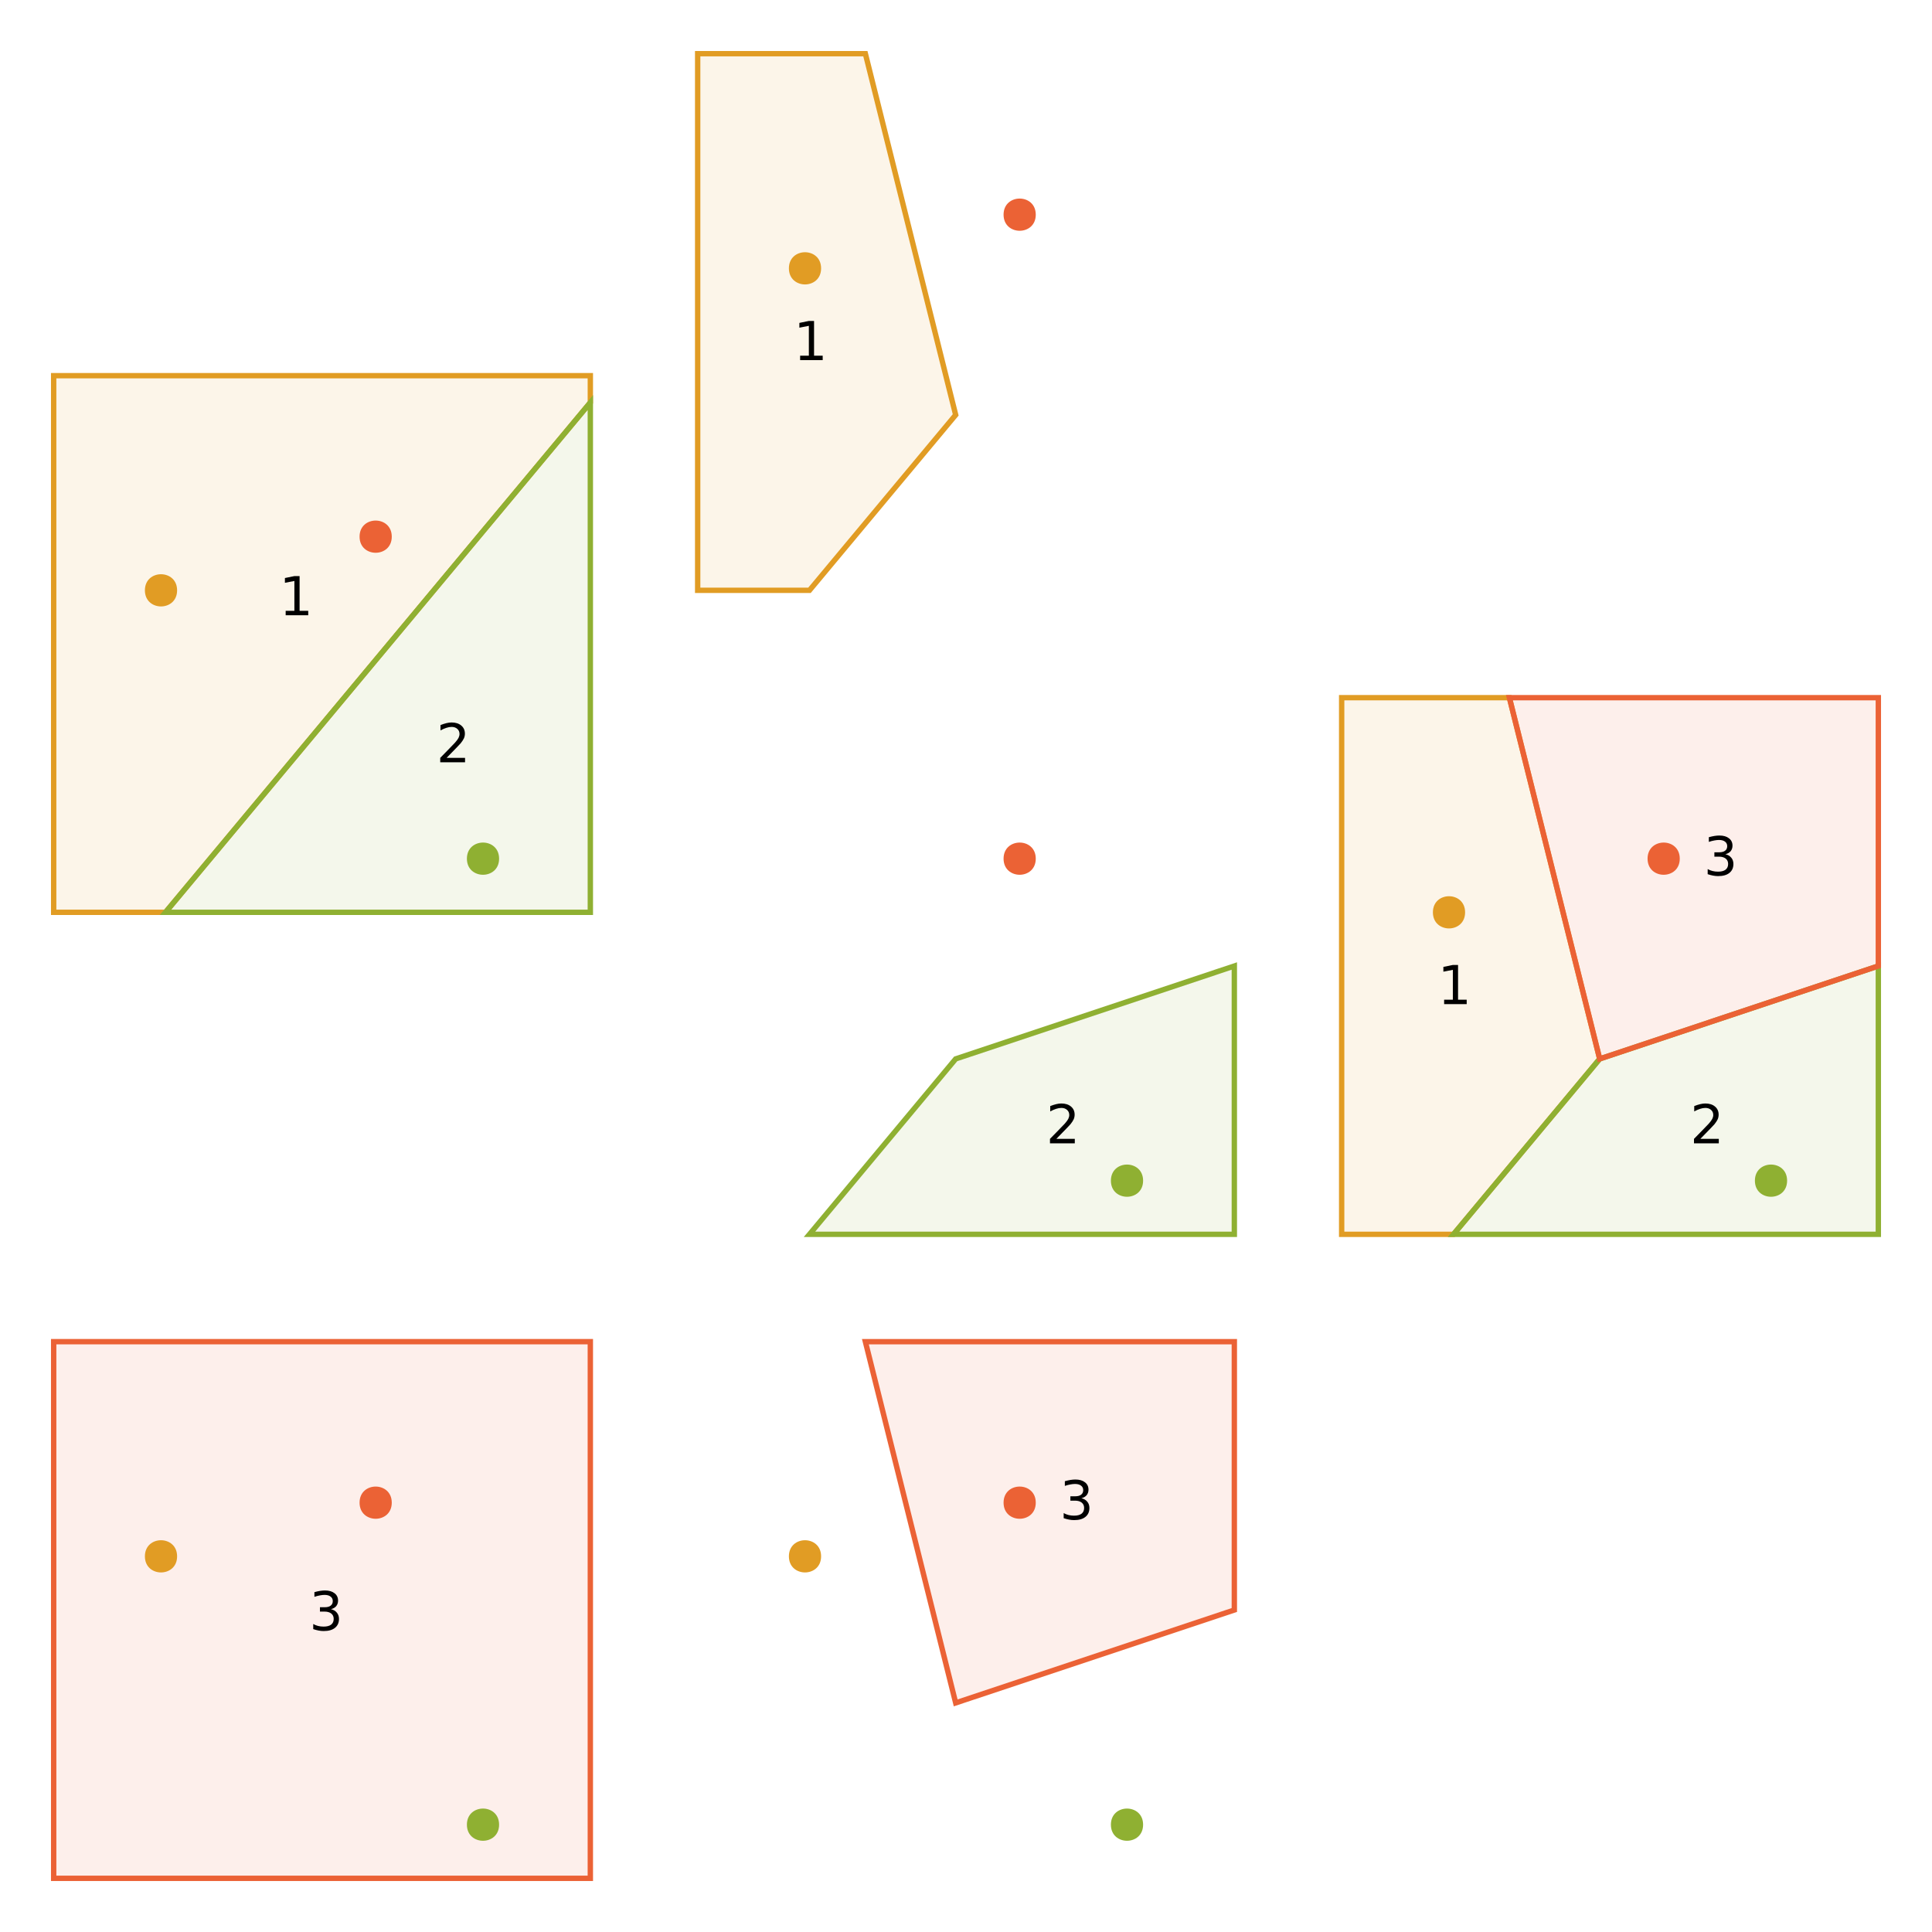
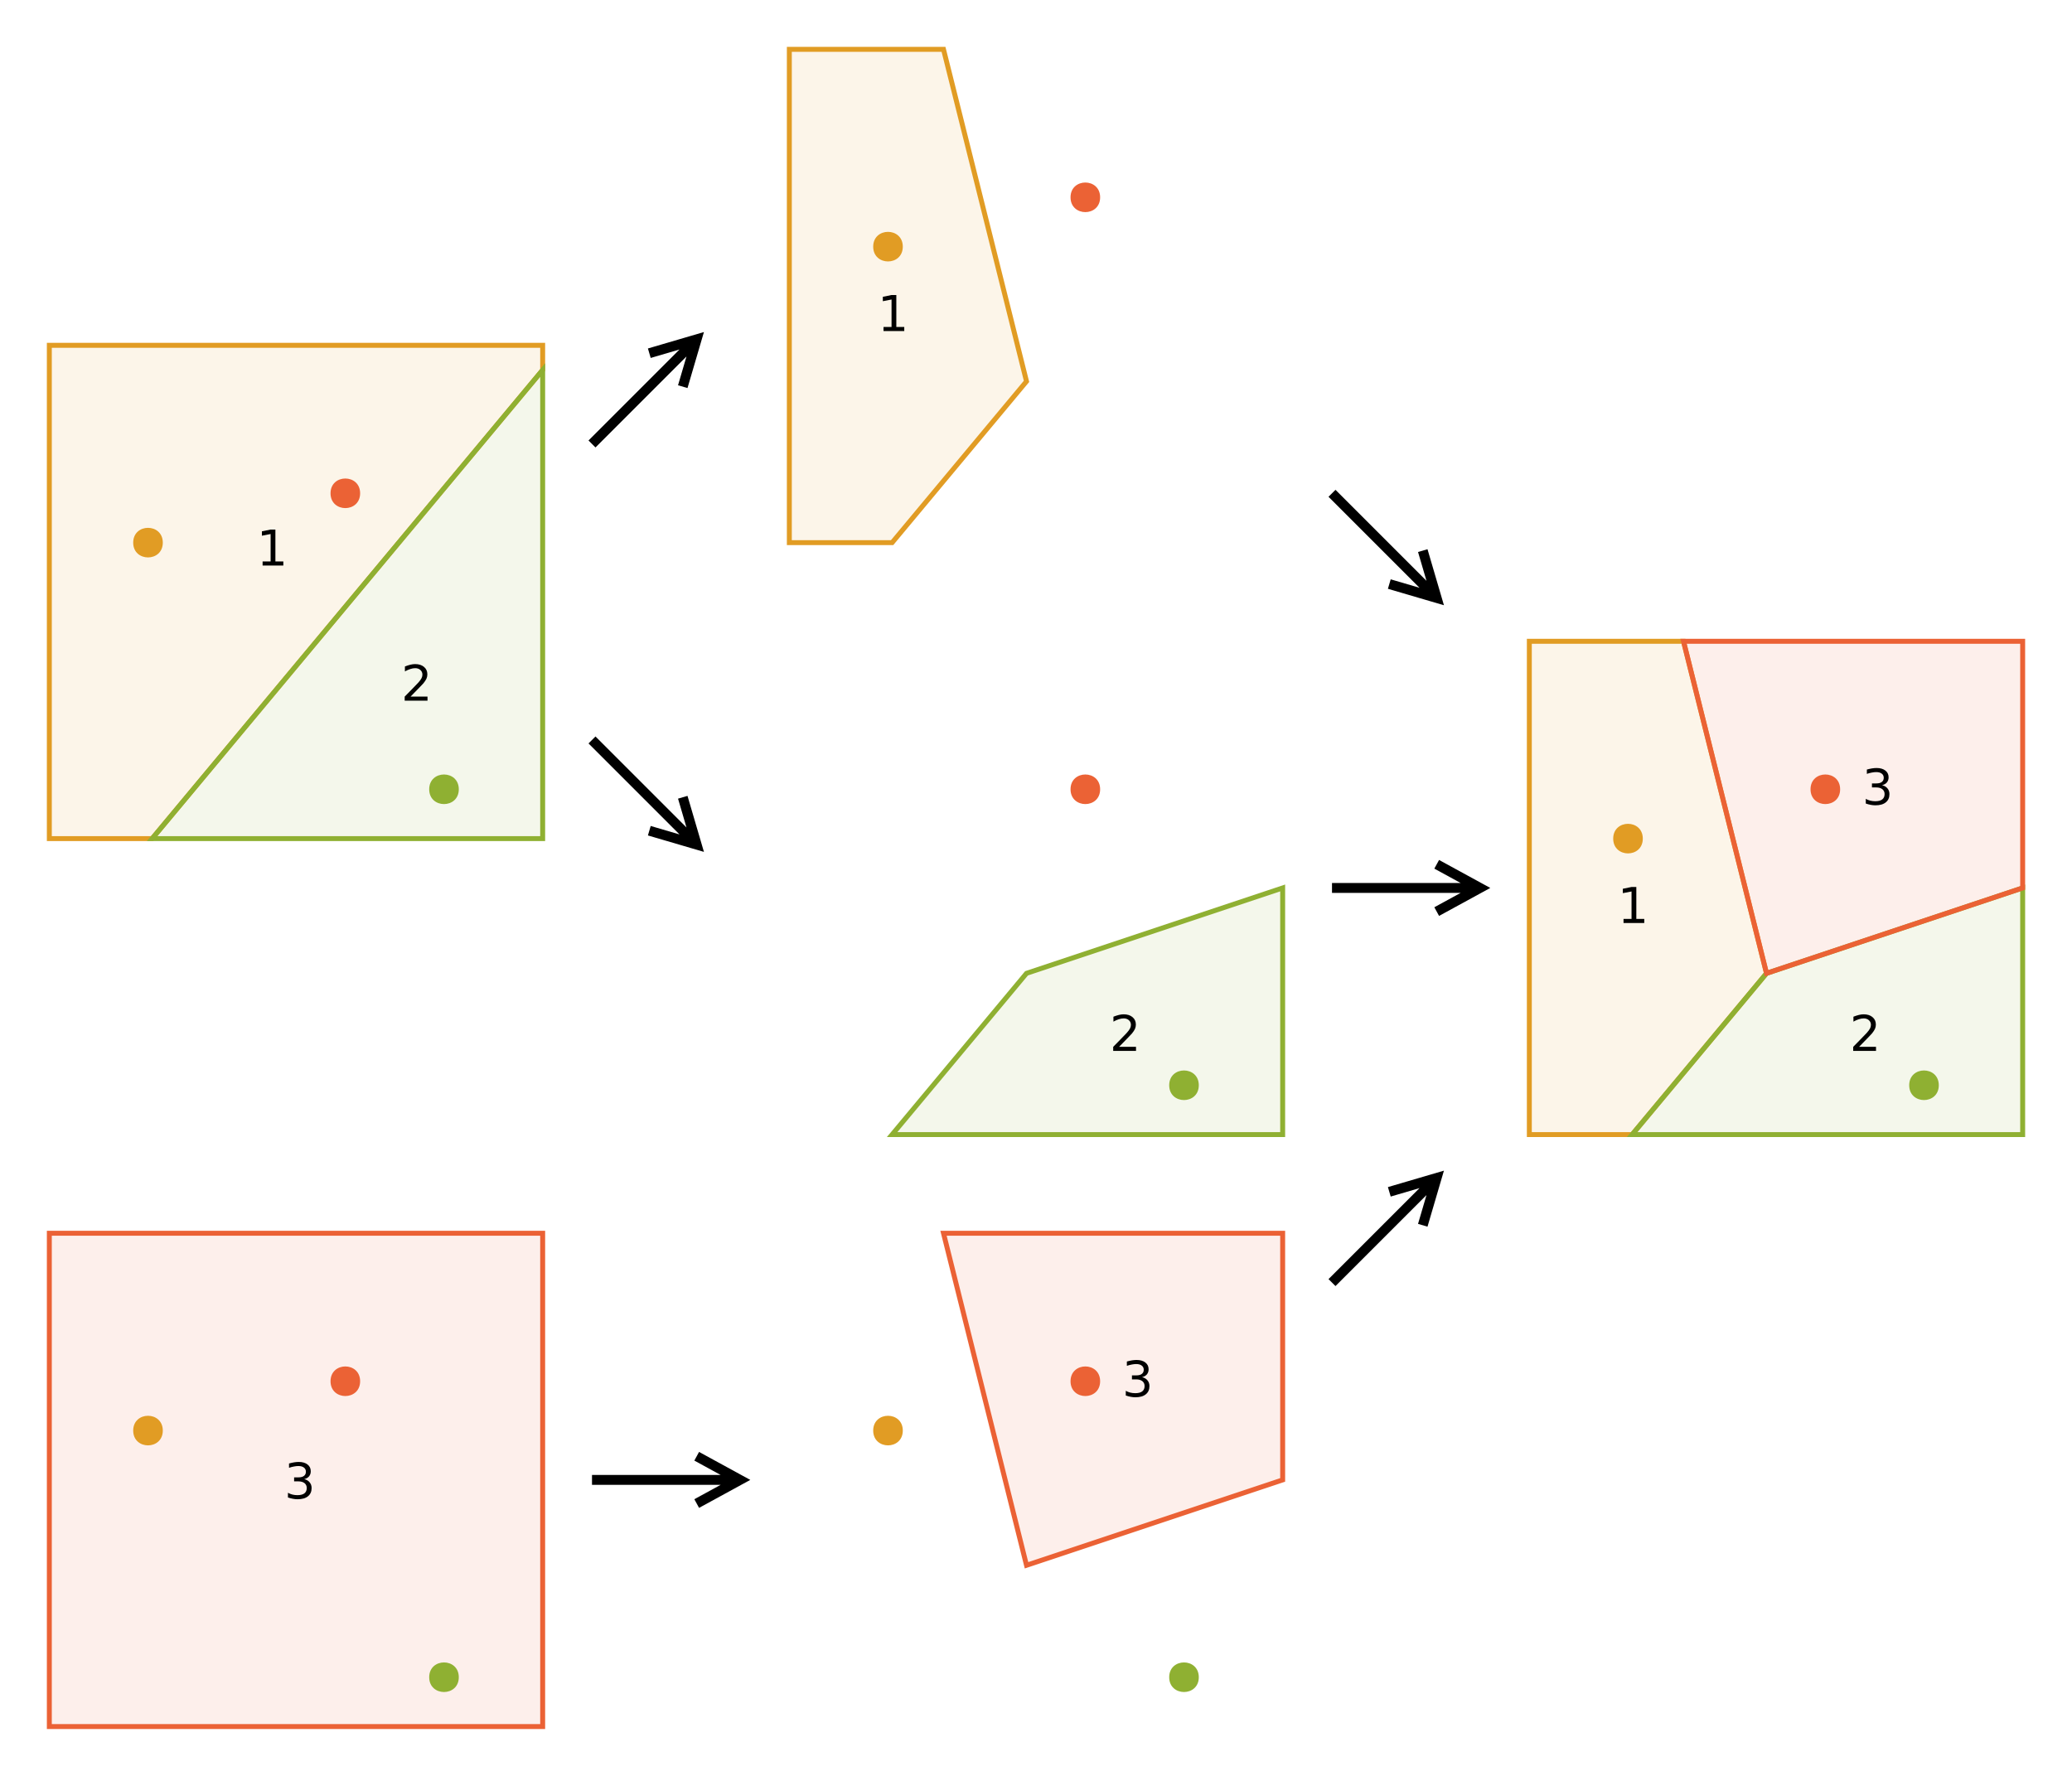
- <svg xmlns="http://www.w3.org/2000/svg" xmlns:xlink="http://www.w3.org/1999/xlink" width="360pt" height="360pt" viewBox="0 0 360 360" version="1.1">
+ <svg xmlns="http://www.w3.org/2000/svg" xmlns:xlink="http://www.w3.org/1999/xlink" width="420pt" height="360pt" viewBox="0 0 420 360" version="1.1">
  <defs>
    <g>
      <symbol overflow="visible" id="glyph0-0">
        <path style="stroke:none;" d="M 0.5 1.766 L 0.5 -7.047 L 5.5 -7.047 L 5.5 1.766 Z M 1.062 1.219 L 4.938 1.219 L 4.938 -6.484 L 1.062 -6.484 Z M 1.062 1.219 " />
      </symbol>
      <symbol overflow="visible" id="glyph0-1">
        <path style="stroke:none;" d="M 1.234 -0.828 L 2.859 -0.828 L 2.859 -6.391 L 1.094 -6.047 L 1.094 -6.938 L 2.844 -7.297 L 3.828 -7.297 L 3.828 -0.828 L 5.438 -0.828 L 5.438 0 L 1.234 0 Z M 1.234 -0.828 " />
      </symbol>
      <symbol overflow="visible" id="glyph0-2">
        <path style="stroke:none;" d="M 1.922 -0.828 L 5.359 -0.828 L 5.359 0 L 0.734 0 L 0.734 -0.828 C 1.109 -1.211 1.617 -1.734 2.266 -2.391 C 2.91 -3.047 3.316 -3.469 3.484 -3.656 C 3.797 -4.008 4.016 -4.305 4.141 -4.547 C 4.266 -4.797 4.328 -5.039 4.328 -5.281 C 4.328 -5.664 4.191 -5.977 3.922 -6.219 C 3.648 -6.469 3.297 -6.594 2.859 -6.594 C 2.547 -6.594 2.219 -6.535 1.875 -6.422 C 1.539 -6.316 1.176 -6.156 0.781 -5.938 L 0.781 -6.938 C 1.176 -7.094 1.547 -7.211 1.891 -7.297 C 2.234 -7.379 2.551 -7.422 2.844 -7.422 C 3.594 -7.422 4.191 -7.234 4.641 -6.859 C 5.098 -6.484 5.328 -5.977 5.328 -5.344 C 5.328 -5.039 5.27 -4.754 5.156 -4.484 C 5.039 -4.223 4.836 -3.91 4.547 -3.547 C 4.461 -3.453 4.203 -3.176 3.766 -2.719 C 3.328 -2.27 2.711 -1.641 1.922 -0.828 Z M 1.922 -0.828 " />
      </symbol>
      <symbol overflow="visible" id="glyph0-3">
        <path style="stroke:none;" d="M 4.062 -3.938 C 4.531 -3.832 4.895 -3.617 5.156 -3.297 C 5.426 -2.984 5.562 -2.594 5.562 -2.125 C 5.562 -1.406 5.312 -0.848 4.812 -0.453 C 4.32 -0.055 3.617 0.141 2.703 0.141 C 2.398 0.141 2.086 0.109 1.766 0.047 C 1.441 -0.016 1.109 -0.102 0.766 -0.219 L 0.766 -1.172 C 1.035 -1.016 1.332 -0.895 1.656 -0.812 C 1.988 -0.727 2.332 -0.688 2.688 -0.688 C 3.301 -0.688 3.77 -0.805 4.094 -1.047 C 4.414 -1.297 4.578 -1.656 4.578 -2.125 C 4.578 -2.551 4.426 -2.883 4.125 -3.125 C 3.82 -3.363 3.406 -3.484 2.875 -3.484 L 2.016 -3.484 L 2.016 -4.297 L 2.906 -4.297 C 3.395 -4.297 3.766 -4.395 4.016 -4.594 C 4.273 -4.789 4.406 -5.07 4.406 -5.438 C 4.406 -5.801 4.27 -6.082 4 -6.281 C 3.738 -6.488 3.363 -6.594 2.875 -6.594 C 2.602 -6.594 2.312 -6.562 2 -6.5 C 1.688 -6.445 1.348 -6.359 0.984 -6.234 L 0.984 -7.109 C 1.359 -7.211 1.707 -7.289 2.031 -7.344 C 2.363 -7.395 2.672 -7.422 2.953 -7.422 C 3.703 -7.422 4.297 -7.25 4.734 -6.906 C 5.172 -6.57 5.391 -6.113 5.391 -5.531 C 5.391 -5.125 5.273 -4.781 5.047 -4.5 C 4.816 -4.227 4.488 -4.039 4.062 -3.938 Z M 4.062 -3.938 " />
      </symbol>
    </g>
  </defs>
-   <g id="surface195">
+   <g id="surface193">
    <path style="fill:none;stroke-width:1;stroke-linecap:butt;stroke-linejoin:miter;stroke:rgb(88.072%,61.104%,14.205%);stroke-opacity:1;stroke-miterlimit:10;" d="M 0 0 L 100 0 L 100 5 L 20.832 100 L 0 100 Z M 0 0 " transform="matrix(1,0,0,1,10,70)" />
    <path style=" stroke:none;fill-rule:nonzero;fill:rgb(88.072%,61.104%,14.205%);fill-opacity:0.1;" d="M 10 70 L 110 70 L 110 75 L 30.832 170 L 10 170 Z M 10 70 " />
    <g style="fill:rgb(0%,0%,0%);fill-opacity:1;">
      <use xlink:href="#glyph0-1" x="51.996" y="114.645" />
    </g>
    <path style=" stroke:none;fill-rule:nonzero;fill:rgb(88.072%,61.104%,14.205%);fill-opacity:1;" d="M 33 110 C 33 114 27 114 27 110 C 27 106 33 106 33 110 " />
    <path style="fill:none;stroke-width:1;stroke-linecap:butt;stroke-linejoin:miter;stroke:rgb(56.018%,69.157%,19.488%);stroke-opacity:1;stroke-miterlimit:10;" d="M 20.832 100 L 100 5 L 100 100 Z M 20.832 100 " transform="matrix(1,0,0,1,10,70)" />
    <path style=" stroke:none;fill-rule:nonzero;fill:rgb(56.018%,69.157%,19.488%);fill-opacity:0.1;" d="M 30.832 170 L 110 75 L 110 170 Z M 30.832 170 " />
    <g style="fill:rgb(0%,0%,0%);fill-opacity:1;">
      <use xlink:href="#glyph0-2" x="81.297" y="142.043" />
    </g>
    <path style=" stroke:none;fill-rule:nonzero;fill:rgb(56.018%,69.157%,19.488%);fill-opacity:1;" d="M 93 160 C 93 164 87 164 87 160 C 87 156 93 156 93 160 " />
    <path style=" stroke:none;fill-rule:nonzero;fill:rgb(92.253%,38.563%,20.918%);fill-opacity:1;" d="M 73 100 C 73 104 67 104 67 100 C 67 96 73 96 73 100 " />
+     <path style="fill:none;stroke-width:2;stroke-linecap:butt;stroke-linejoin:miter;stroke:rgb(0%,0%,0%);stroke-opacity:1;stroke-miterlimit:10;" d="M 110 20 L 131.215 -1.215 M 121.617 1.602 L 131.215 -1.215 L 128.398 8.383 " transform="matrix(1,0,0,1,10,70)" />
+     <path style="fill:none;stroke-width:2;stroke-linecap:butt;stroke-linejoin:miter;stroke:rgb(0%,0%,0%);stroke-opacity:1;stroke-miterlimit:10;" d="M 110 80 L 131.215 101.215 M 128.398 91.617 L 131.215 101.215 L 121.617 98.398 " transform="matrix(1,0,0,1,10,70)" />
    <path style="fill:none;stroke-width:1;stroke-linecap:butt;stroke-linejoin:miter;stroke:rgb(92.253%,38.563%,20.918%);stroke-opacity:1;stroke-miterlimit:10;" d="M 0 0 L 100 0 L 100 100 L 0 100 Z M 0 0 " transform="matrix(1,0,0,1,10,250)" />
    <path style=" stroke:none;fill-rule:nonzero;fill:rgb(92.253%,38.563%,20.918%);fill-opacity:0.1;" d="M 10 250 L 110 250 L 110 350 L 10 350 Z M 10 250 " />
    <g style="fill:rgb(0%,0%,0%);fill-opacity:1;">
      <use xlink:href="#glyph0-3" x="57.602" y="303.781" />
    </g>
    <path style=" stroke:none;fill-rule:nonzero;fill:rgb(92.253%,38.563%,20.918%);fill-opacity:1;" d="M 73 280 C 73 284 67 284 67 280 C 67 276 73 276 73 280 " />
    <path style=" stroke:none;fill-rule:nonzero;fill:rgb(88.072%,61.104%,14.205%);fill-opacity:1;" d="M 33 290 C 33 294 27 294 27 290 C 27 286 33 286 33 290 " />
    <path style=" stroke:none;fill-rule:nonzero;fill:rgb(56.018%,69.157%,19.488%);fill-opacity:1;" d="M 93 340 C 93 344 87 344 87 340 C 87 336 93 336 93 340 " />
-     <path style="fill:none;stroke-width:1;stroke-linecap:butt;stroke-linejoin:miter;stroke:rgb(88.072%,61.104%,14.205%);stroke-opacity:1;stroke-miterlimit:10;" d="M 0 0 L 31.25 0 L 48.078 67.309 L 20.832 100 L 0 100 Z M 0 0 " transform="matrix(1,0,0,1,130,10)" />
-     <path style=" stroke:none;fill-rule:nonzero;fill:rgb(88.072%,61.104%,14.205%);fill-opacity:0.1;" d="M 130 10 L 161.25 10 L 178.078 77.309 L 150.832 110 L 130 110 Z M 130 10 " />
+     <path style="fill:none;stroke-width:2;stroke-linecap:butt;stroke-linejoin:miter;stroke:rgb(0%,0%,0%);stroke-opacity:1;stroke-miterlimit:10;" d="M 110 50 L 140 50 M 131.223 45.207 L 140 50 L 131.223 54.793 " transform="matrix(1,0,0,1,10,250)" />
+     <path style="fill:none;stroke-width:1;stroke-linecap:butt;stroke-linejoin:miter;stroke:rgb(88.072%,61.104%,14.205%);stroke-opacity:1;stroke-miterlimit:10;" d="M 0 0 L 31.25 0 L 48.078 67.309 L 20.832 100 L 0 100 Z M 0 0 " transform="matrix(1,0,0,1,160,10)" />
+     <path style=" stroke:none;fill-rule:nonzero;fill:rgb(88.072%,61.104%,14.205%);fill-opacity:0.1;" d="M 160 10 L 191.25 10 L 208.078 77.309 L 180.832 110 L 160 110 Z M 160 10 " />
    <g style="fill:rgb(0%,0%,0%);fill-opacity:1;">
-       <use xlink:href="#glyph0-1" x="147.859" y="67.105" />
+       <use xlink:href="#glyph0-1" x="177.859" y="67.105" />
    </g>
-     <path style=" stroke:none;fill-rule:nonzero;fill:rgb(88.072%,61.104%,14.205%);fill-opacity:1;" d="M 153 50 C 153 54 147 54 147 50 C 147 46 153 46 153 50 " />
-     <path style=" stroke:none;fill-rule:nonzero;fill:rgb(92.253%,38.563%,20.918%);fill-opacity:1;" d="M 193 40 C 193 44 187 44 187 40 C 187 36 193 36 193 40 " />
-     <path style="fill:none;stroke-width:1;stroke-linecap:butt;stroke-linejoin:miter;stroke:rgb(56.018%,69.157%,19.488%);stroke-opacity:1;stroke-miterlimit:10;" d="M 20.832 100 L 48.078 67.309 L 100 50 L 100 100 Z M 20.832 100 " transform="matrix(1,0,0,1,130,130)" />
-     <path style=" stroke:none;fill-rule:nonzero;fill:rgb(56.018%,69.157%,19.488%);fill-opacity:0.1;" d="M 150.832 230 L 178.078 197.309 L 230 180 L 230 230 Z M 150.832 230 " />
+     <path style=" stroke:none;fill-rule:nonzero;fill:rgb(88.072%,61.104%,14.205%);fill-opacity:1;" d="M 183 50 C 183 54 177 54 177 50 C 177 46 183 46 183 50 " />
+     <path style=" stroke:none;fill-rule:nonzero;fill:rgb(92.253%,38.563%,20.918%);fill-opacity:1;" d="M 223 40 C 223 44 217 44 217 40 C 217 36 223 36 223 40 " />
+     <path style="fill:none;stroke-width:2;stroke-linecap:butt;stroke-linejoin:miter;stroke:rgb(0%,0%,0%);stroke-opacity:1;stroke-miterlimit:10;" d="M 110 90 L 131.215 111.215 M 128.398 101.617 L 131.215 111.215 L 121.617 108.398 " transform="matrix(1,0,0,1,160,10)" />
+     <path style="fill:none;stroke-width:1;stroke-linecap:butt;stroke-linejoin:miter;stroke:rgb(56.018%,69.157%,19.488%);stroke-opacity:1;stroke-miterlimit:10;" d="M 20.832 100 L 48.078 67.309 L 100 50 L 100 100 Z M 20.832 100 " transform="matrix(1,0,0,1,160,130)" />
+     <path style=" stroke:none;fill-rule:nonzero;fill:rgb(56.018%,69.157%,19.488%);fill-opacity:0.1;" d="M 180.832 230 L 208.078 197.309 L 260 180 L 260 230 Z M 180.832 230 " />
    <g style="fill:rgb(0%,0%,0%);fill-opacity:1;">
-       <use xlink:href="#glyph0-2" x="194.914" y="213.039" />
+       <use xlink:href="#glyph0-2" x="224.914" y="213.039" />
    </g>
-     <path style=" stroke:none;fill-rule:nonzero;fill:rgb(56.018%,69.157%,19.488%);fill-opacity:1;" d="M 213 220 C 213 224 207 224 207 220 C 207 216 213 216 213 220 " />
-     <path style=" stroke:none;fill-rule:nonzero;fill:rgb(92.253%,38.563%,20.918%);fill-opacity:1;" d="M 193 160 C 193 164 187 164 187 160 C 187 156 193 156 193 160 " />
-     <path style="fill:none;stroke-width:1;stroke-linecap:butt;stroke-linejoin:miter;stroke:rgb(92.253%,38.563%,20.918%);stroke-opacity:1;stroke-miterlimit:10;" d="M 31.25 0 L 100 0 L 100 50 L 48.078 67.309 Z M 31.25 0 " transform="matrix(1,0,0,1,130,250)" />
-     <path style=" stroke:none;fill-rule:nonzero;fill:rgb(92.253%,38.563%,20.918%);fill-opacity:0.1;" d="M 161.25 250 L 230 250 L 230 300 L 178.078 317.309 Z M 161.25 250 " />
+     <path style=" stroke:none;fill-rule:nonzero;fill:rgb(56.018%,69.157%,19.488%);fill-opacity:1;" d="M 243 220 C 243 224 237 224 237 220 C 237 216 243 216 243 220 " />
+     <path style=" stroke:none;fill-rule:nonzero;fill:rgb(92.253%,38.563%,20.918%);fill-opacity:1;" d="M 223 160 C 223 164 217 164 217 160 C 217 156 223 156 223 160 " />
+     <path style="fill:none;stroke-width:2;stroke-linecap:butt;stroke-linejoin:miter;stroke:rgb(0%,0%,0%);stroke-opacity:1;stroke-miterlimit:10;" d="M 110 50 L 140 50 M 131.223 45.207 L 140 50 L 131.223 54.793 " transform="matrix(1,0,0,1,160,130)" />
+     <path style="fill:none;stroke-width:1;stroke-linecap:butt;stroke-linejoin:miter;stroke:rgb(92.253%,38.563%,20.918%);stroke-opacity:1;stroke-miterlimit:10;" d="M 31.25 0 L 100 0 L 100 50 L 48.078 67.309 Z M 31.25 0 " transform="matrix(1,0,0,1,160,250)" />
+     <path style=" stroke:none;fill-rule:nonzero;fill:rgb(92.253%,38.563%,20.918%);fill-opacity:0.1;" d="M 191.25 250 L 260 250 L 260 300 L 208.078 317.309 Z M 191.25 250 " />
    <g style="fill:rgb(0%,0%,0%);fill-opacity:1;">
-       <use xlink:href="#glyph0-3" x="197.434" y="283.109" />
+       <use xlink:href="#glyph0-3" x="227.434" y="283.109" />
    </g>
-     <path style=" stroke:none;fill-rule:nonzero;fill:rgb(92.253%,38.563%,20.918%);fill-opacity:1;" d="M 193 280 C 193 284 187 284 187 280 C 187 276 193 276 193 280 " />
-     <path style=" stroke:none;fill-rule:nonzero;fill:rgb(88.072%,61.104%,14.205%);fill-opacity:1;" d="M 153 290 C 153 294 147 294 147 290 C 147 286 153 286 153 290 " />
-     <path style=" stroke:none;fill-rule:nonzero;fill:rgb(56.018%,69.157%,19.488%);fill-opacity:1;" d="M 213 340 C 213 344 207 344 207 340 C 207 336 213 336 213 340 " />
-     <path style="fill:none;stroke-width:1;stroke-linecap:butt;stroke-linejoin:miter;stroke:rgb(88.072%,61.104%,14.205%);stroke-opacity:1;stroke-miterlimit:10;" d="M 0 0 L 31.25 0 L 48.078 67.309 L 20.832 100 L 0 100 Z M 0 0 " transform="matrix(1,0,0,1,250,130)" />
-     <path style=" stroke:none;fill-rule:nonzero;fill:rgb(88.072%,61.104%,14.205%);fill-opacity:0.1;" d="M 250 130 L 281.25 130 L 298.078 197.309 L 270.832 230 L 250 230 Z M 250 130 " />
+     <path style=" stroke:none;fill-rule:nonzero;fill:rgb(92.253%,38.563%,20.918%);fill-opacity:1;" d="M 223 280 C 223 284 217 284 217 280 C 217 276 223 276 223 280 " />
+     <path style=" stroke:none;fill-rule:nonzero;fill:rgb(88.072%,61.104%,14.205%);fill-opacity:1;" d="M 183 290 C 183 294 177 294 177 290 C 177 286 183 286 183 290 " />
+     <path style=" stroke:none;fill-rule:nonzero;fill:rgb(56.018%,69.157%,19.488%);fill-opacity:1;" d="M 243 340 C 243 344 237 344 237 340 C 237 336 243 336 243 340 " />
+     <path style="fill:none;stroke-width:2;stroke-linecap:butt;stroke-linejoin:miter;stroke:rgb(0%,0%,0%);stroke-opacity:1;stroke-miterlimit:10;" d="M 110 10 L 131.215 -11.215 M 121.617 -8.398 L 131.215 -11.215 L 128.398 -1.617 " transform="matrix(1,0,0,1,160,250)" />
+     <path style="fill:none;stroke-width:1;stroke-linecap:butt;stroke-linejoin:miter;stroke:rgb(88.072%,61.104%,14.205%);stroke-opacity:1;stroke-miterlimit:10;" d="M 0 0 L 31.25 0 L 48.078 67.309 L 20.832 100 L 0 100 Z M 0 0 " transform="matrix(1,0,0,1,310,130)" />
+     <path style=" stroke:none;fill-rule:nonzero;fill:rgb(88.072%,61.104%,14.205%);fill-opacity:0.1;" d="M 310 130 L 341.25 130 L 358.078 197.309 L 330.832 230 L 310 230 Z M 310 130 " />
    <g style="fill:rgb(0%,0%,0%);fill-opacity:1;">
-       <use xlink:href="#glyph0-1" x="267.859" y="187.105" />
+       <use xlink:href="#glyph0-1" x="327.859" y="187.105" />
    </g>
-     <path style=" stroke:none;fill-rule:nonzero;fill:rgb(88.072%,61.104%,14.205%);fill-opacity:1;" d="M 273 170 C 273 174 267 174 267 170 C 267 166 273 166 273 170 " />
-     <path style="fill:none;stroke-width:1;stroke-linecap:butt;stroke-linejoin:miter;stroke:rgb(56.018%,69.157%,19.488%);stroke-opacity:1;stroke-miterlimit:10;" d="M 20.832 100 L 48.078 67.309 L 100 50 L 100 100 Z M 20.832 100 " transform="matrix(1,0,0,1,250,130)" />
-     <path style=" stroke:none;fill-rule:nonzero;fill:rgb(56.018%,69.157%,19.488%);fill-opacity:0.1;" d="M 270.832 230 L 298.078 197.309 L 350 180 L 350 230 Z M 270.832 230 " />
+     <path style=" stroke:none;fill-rule:nonzero;fill:rgb(88.072%,61.104%,14.205%);fill-opacity:1;" d="M 333 170 C 333 174 327 174 327 170 C 327 166 333 166 333 170 " />
+     <path style="fill:none;stroke-width:1;stroke-linecap:butt;stroke-linejoin:miter;stroke:rgb(56.018%,69.157%,19.488%);stroke-opacity:1;stroke-miterlimit:10;" d="M 20.832 100 L 48.078 67.309 L 100 50 L 100 100 Z M 20.832 100 " transform="matrix(1,0,0,1,310,130)" />
+     <path style=" stroke:none;fill-rule:nonzero;fill:rgb(56.018%,69.157%,19.488%);fill-opacity:0.1;" d="M 330.832 230 L 358.078 197.309 L 410 180 L 410 230 Z M 330.832 230 " />
    <g style="fill:rgb(0%,0%,0%);fill-opacity:1;">
-       <use xlink:href="#glyph0-2" x="314.914" y="213.039" />
+       <use xlink:href="#glyph0-2" x="374.914" y="213.039" />
    </g>
-     <path style=" stroke:none;fill-rule:nonzero;fill:rgb(56.018%,69.157%,19.488%);fill-opacity:1;" d="M 333 220 C 333 224 327 224 327 220 C 327 216 333 216 333 220 " />
-     <path style="fill:none;stroke-width:1;stroke-linecap:butt;stroke-linejoin:miter;stroke:rgb(92.253%,38.563%,20.918%);stroke-opacity:1;stroke-miterlimit:10;" d="M 31.25 0 L 100 0 L 100 50 L 48.078 67.309 Z M 31.25 0 " transform="matrix(1,0,0,1,250,130)" />
-     <path style=" stroke:none;fill-rule:nonzero;fill:rgb(92.253%,38.563%,20.918%);fill-opacity:0.1;" d="M 281.25 130 L 350 130 L 350 180 L 298.078 197.309 Z M 281.25 130 " />
+     <path style=" stroke:none;fill-rule:nonzero;fill:rgb(56.018%,69.157%,19.488%);fill-opacity:1;" d="M 393 220 C 393 224 387 224 387 220 C 387 216 393 216 393 220 " />
+     <path style="fill:none;stroke-width:1;stroke-linecap:butt;stroke-linejoin:miter;stroke:rgb(92.253%,38.563%,20.918%);stroke-opacity:1;stroke-miterlimit:10;" d="M 31.25 0 L 100 0 L 100 50 L 48.078 67.309 Z M 31.25 0 " transform="matrix(1,0,0,1,310,130)" />
+     <path style=" stroke:none;fill-rule:nonzero;fill:rgb(92.253%,38.563%,20.918%);fill-opacity:0.1;" d="M 341.25 130 L 410 130 L 410 180 L 358.078 197.309 Z M 341.25 130 " />
    <g style="fill:rgb(0%,0%,0%);fill-opacity:1;">
-       <use xlink:href="#glyph0-3" x="317.434" y="163.109" />
+       <use xlink:href="#glyph0-3" x="377.434" y="163.109" />
    </g>
-     <path style=" stroke:none;fill-rule:nonzero;fill:rgb(92.253%,38.563%,20.918%);fill-opacity:1;" d="M 313 160 C 313 164 307 164 307 160 C 307 156 313 156 313 160 " />
+     <path style=" stroke:none;fill-rule:nonzero;fill:rgb(92.253%,38.563%,20.918%);fill-opacity:1;" d="M 373 160 C 373 164 367 164 367 160 C 367 156 373 156 373 160 " />
  </g>
</svg>
